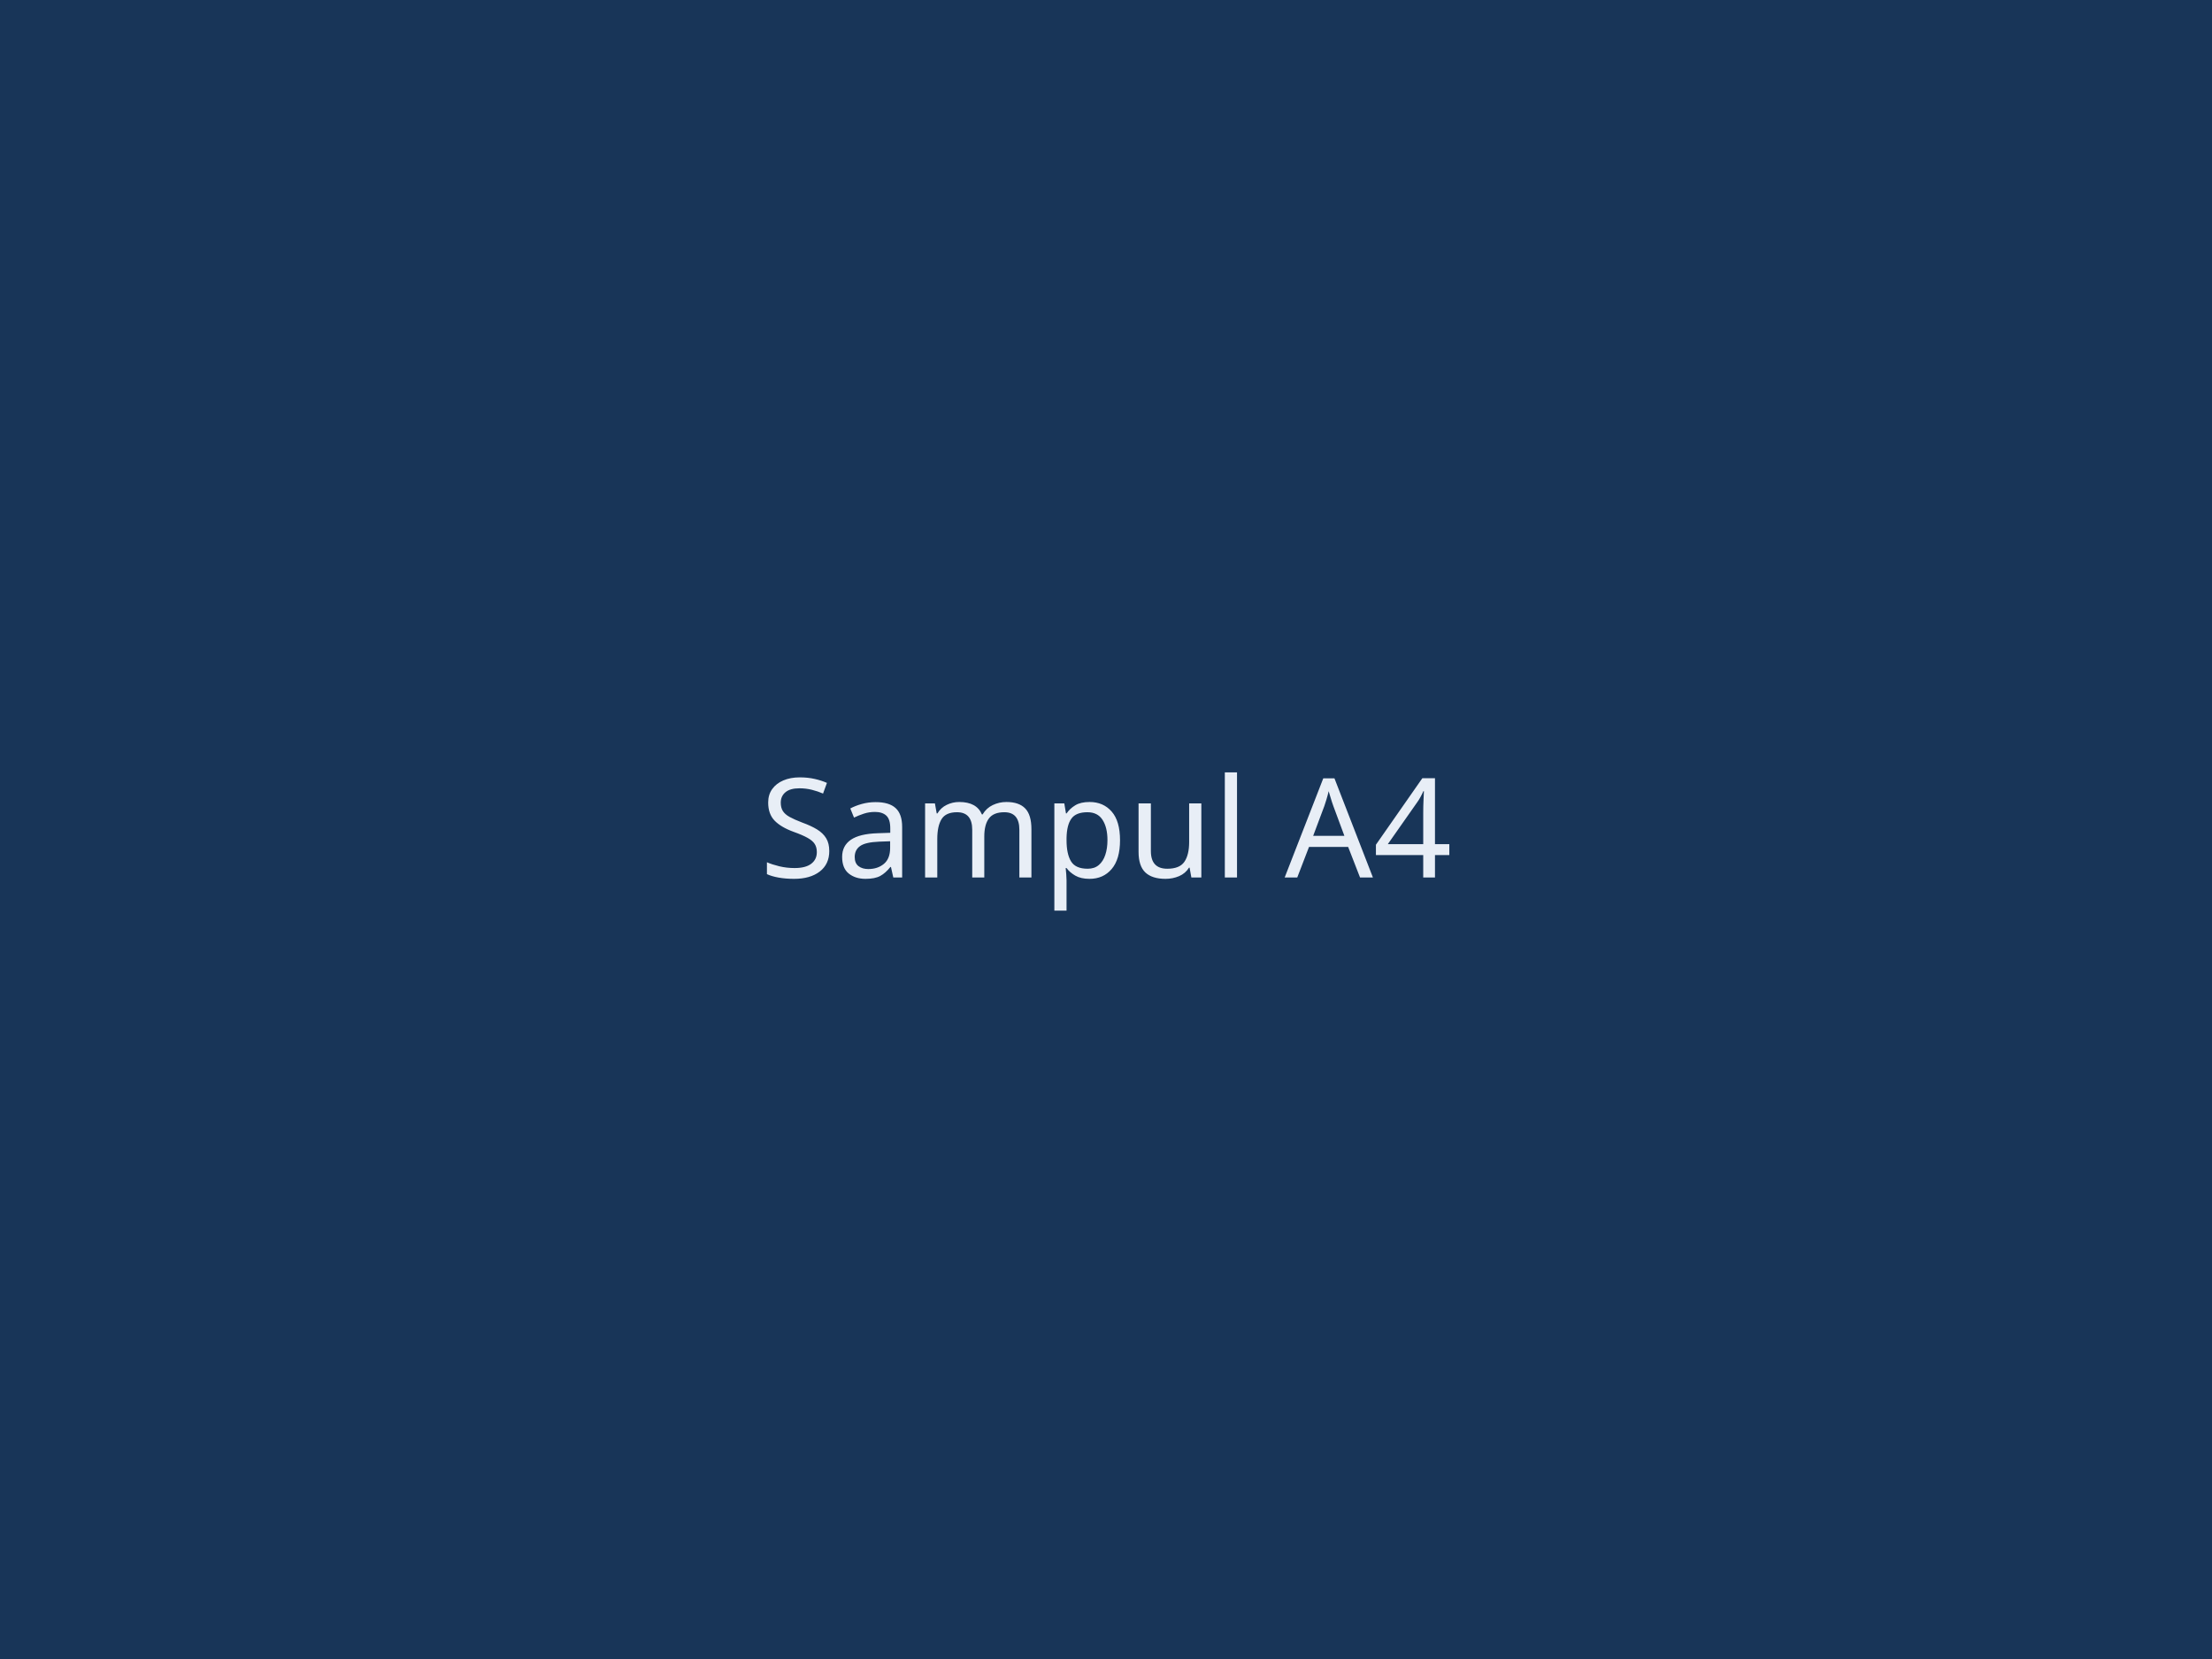
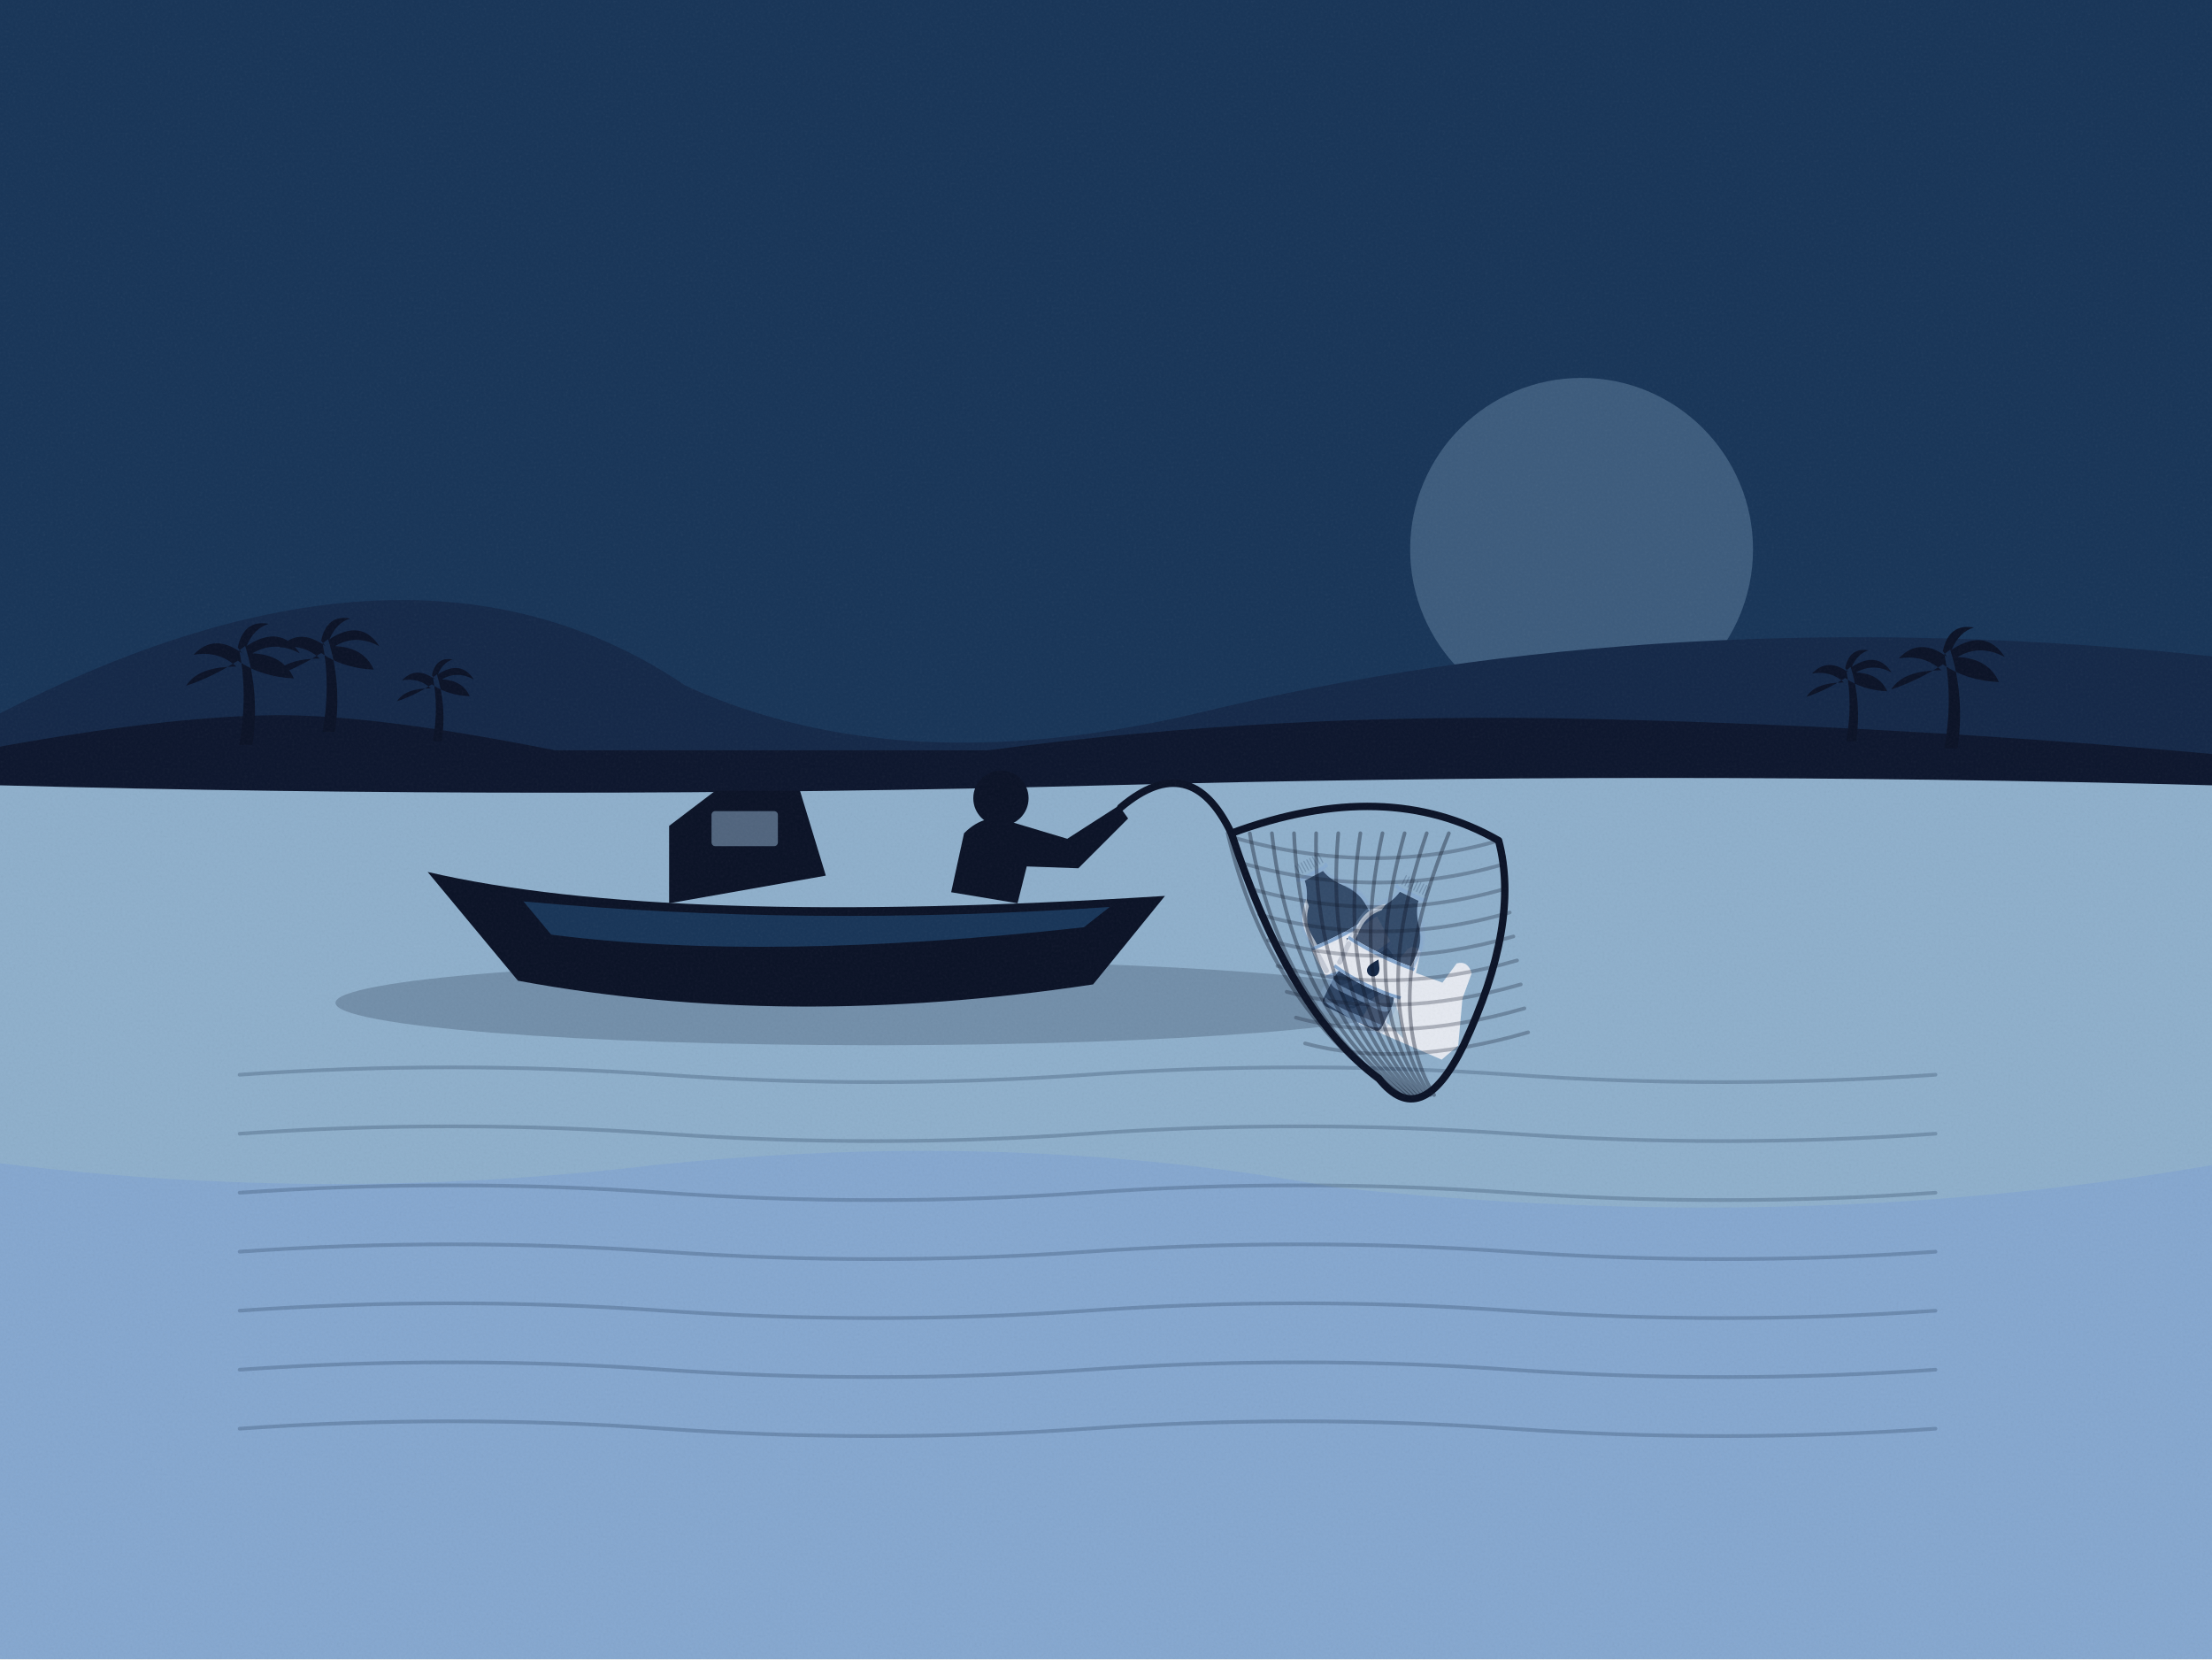
- <svg xmlns="http://www.w3.org/2000/svg" viewBox="0 0 800 600" width="800" height="600" role="img" aria-label="Sampul A4">
-   <rect width="800" height="600" fill="#183558" />
-   <text x="50%" y="50%" fill="#E8EEF6" font-family="sans-serif" font-size="50" text-anchor="middle" dominant-baseline="middle">Sampul A4</text>
+ <svg xmlns="http://www.w3.org/2000/svg" aria-labelledby="title desc" viewBox="0 0 1200 900" role="img">
+   <defs>
+     <filter id="grain" width="100%" height="100%" x="0%" y="0%" color-interpolation-filters="sRGB">
+       <feTurbulence baseFrequency=".74" numOctaves="3" seed="17" stitchTiles="stitch" type="fractalNoise" />
+       <feColorMatrix type="saturate" values="0" />
+     </filter>
+     <g id="small">
+       <path fill="#86a8d0" d="M-21 12h42v12c0 13 16 19 27 41q9 17 9 43v42q0 11-4 18 5 12 5 23v31q0 14-12 19h-92q-12-5-12-19v-31q0-11 5-23-4-7-4-18v-42q0-26 9-43c11-22 27-28 27-41Z" opacity=".31" />
+       <path fill="#142848" d="M-16 23h32q3 18 21 39 13 16 13 42v45q-2 14-5 19 7 14 6 34v20q0 11-9 11h-83q-9-2-9-9v-26q0-18 5-30-6-10-6-25v-39q1-25 15-41 17-21 20-40" opacity=".74" />
+       <path fill="#e6eaf2" d="M-27 49q-25 19-26 51v44q5 10 8 2l-1-45q0-23 17-40Z" opacity=".63" />
+       <path fill="#86a8d0" d="M35 60q21 16 20 43v43l-4 9v-53q-1-21-16-42m-86 129q7 4 18 5h69q10-1 16-6l-2 8q-5 6-15 6h-71q-8 0-15-5m3 24q25 5 48 3t48-3l-1 6q-25 8-47 6t-47-5Z" opacity=".57" />
+       <path fill="#e6eaf2" d="M-57 119q57 6 114 0v54q-57 10-114 0Z" />
+       <path fill="#86a8d0" d="M-57 119q57 6 114 0v5q-57 7-114 0Zm0 49q57 10 114 0v5q-57 10-114 0Z" />
+       <path fill="#142848" d="M0 131.9c-5.64 8.46-9.4 13.16-9.4 18.8a9.4 9.4 0 0 0 18.8 0c0-5.64-3.76-10.34-9.4-18.8" />
+       <rect width="8" height="40" x="-56" y="126" fill="#142848" opacity=".16" rx="4" />
+       <rect width="54" height="8" x="-27" y="13" fill="#86a8d0" opacity=".68" rx="3" />
+       <rect width="48" height="25" x="-24" y="-9" fill="#8fb0cc" rx="4" />
+       <rect width="1.8" height="17" x="-19" y="-5" fill="#142848" opacity=".22" rx="1" />
+       <rect width="1.8" height="17" x="-14" y="-5" fill="#142848" opacity=".22" rx="1" />
+       <rect width="1.8" height="17" x="-9" y="-5" fill="#142848" opacity=".22" rx="1" />
+       <rect width="1.8" height="17" x="-4" y="-5" fill="#142848" opacity=".22" rx="1" />
+       <rect width="1.8" height="17" x="1" y="-5" fill="#142848" opacity=".22" rx="1" />
+       <rect width="1.8" height="17" x="6" y="-5" fill="#142848" opacity=".22" rx="1" />
+       <rect width="1.8" height="17" x="11" y="-5" fill="#142848" opacity=".22" rx="1" />
+       <rect width="1.8" height="17" x="16" y="-5" fill="#142848" opacity=".22" rx="1" />
+       <rect width="1.8" height="17" x="21" y="-5" fill="#142848" opacity=".22" rx="1" />
+     </g>
+   </defs>
+   <path fill="#183558" d="M0 0h1200v900H0z" />
+   <circle cx="858" cy="298" r="93" fill="#8fb0cc" opacity=".32" />
+   <path fill="#142848" d="M0 387q224-115 372-15 116 53 277 15 256-62 551-31v149H0Z" />
+   <path fill="#0a1226" d="M0 405q89-16 146-17 55-1 155 19h235q158-21 328-17t336 19v44H0Z" opacity=".79" />
+   <path fill="#0a1226" d="M129.8 404q4.8-27.2 0-51.2l3.2-2.4q8 25.6 4 53.6Zm1.6-49.6q-15.2-11.2-26.4.8 13.6-2.4 23.2 6.4-20.8 0-27.2 10.4 14.4-4.8 28-13.6 12.8 8.8 30.4 9.6-5.6-12.8-22.4-13.6 12-7.2 25.6 0-10.4-16-28.8-4 4-9.6 12-12-13.6-2.4-16.8 12.8Z" />
+   <path fill="#0a1226" d="M175 397q4.5-25.5 0-48l3-2.25q7.5 24 3.75 50.25Zm1.5-46.5q-14.25-10.5-24.75.75 12.75-2.25 21.75 6-19.5 0-25.5 9.75 13.5-4.5 26.25-12.75 12 8.25 28.5 9-5.25-12-21-12.75 11.25-6.75 24 0-9.75-15-27-3.75 3.75-9 11.25-11.25-12.75-2.25-15.75 12Zm58.34 51.5q3.24-18.36 0-34.56l2.16-1.62q5.4 17.28 2.7 36.18Zm1.08-33.48q-10.26-7.56-17.82.54 9.18-1.62 15.66 4.32-14.04 0-18.36 7.02 9.72-3.24 18.9-9.18 8.64 5.94 20.52 6.48-3.78-8.64-15.12-9.18 8.1-4.86 17.28 0-7.02-10.8-19.44-2.7 2.7-6.48 8.1-8.1-9.18-1.62-11.34 8.64ZM1001.6 402q3.6-20.4 0-38.4l2.4-1.8q6 19.2 3 40.2Zm1.2-37.2q-11.4-8.4-19.8.6 10.2-1.8 17.4 4.8-15.6 0-20.4 7.8 10.8-3.6 21-10.2 9.6 6.6 22.8 7.2-4.2-9.6-16.8-10.2 9-5.4 19.2 0-7.8-12-21.6-3 3-7.2 9-9-10.2-1.8-12.6 9.6Zm52 41.2q4.8-27.2 0-51.2l3.2-2.4q8 25.6 4 53.6Zm1.6-49.6q-15.2-11.2-26.4.8 13.6-2.4 23.2 6.4-20.8 0-27.2 10.4 14.4-4.8 28-13.6 12.8 8.8 30.4 9.6-5.6-12.8-22.4-13.6 12-7.2 25.6 0-10.4-16-28.8-4 4-9.6 12-12-13.6-2.4-16.8 12.8Z" />
+   <path fill="#8fb0cc" d="M0 426q300 8 600 0t600 0v474H0Z" />
+   <path fill="#86a8d0" d="M0 631q178 22 355 1 194-20 369 12 251 27 476-12v268H0Z" />
+   <path fill="none" stroke="#142848" stroke-linecap="round" stroke-linejoin="round" stroke-width="2" d="M130 583q115-8 230 0t230 0 230 0 230 0m-920 32q115-8 230 0t230 0 230 0 230 0m-920 32q115-8 230 0t230 0 230 0 230 0m-920 32q115-8 230 0t230 0 230 0 230 0m-920 32q115-8 230 0t230 0 230 0 230 0m-920 32q115-8 230 0t230 0 230 0 230 0m-920 32q115-8 230 0t230 0 230 0 230 0" opacity=".24" />
+   <ellipse cx="475" cy="544" fill="#0a1226" opacity=".21" rx="293" ry="23" />
+   <path fill="#0a1226" d="M232 473q129 30 400 13l-39 48q-166 25-312-2Z" />
+   <path fill="#183558" d="M284 489q154 14 318 3l-14 11q-172 19-289 4Z" />
+   <path fill="#0a1226" d="M363 490v-42l25-19h46l14 46Z" />
+   <rect width="36" height="19" x="386" y="440" fill="#8fb0cc" opacity=".53" rx="2" />
+   <circle cx="543" cy="433" r="15" fill="#0a1226" />
+   <path fill="#0a1226" d="m516 484 7-32q12-12 26-6l30 9 28-18 5 7-27 27-28-1-5 20Z" />
+   <path fill="none" stroke="#0a1226" stroke-linecap="round" stroke-linejoin="round" stroke-width="4" d="M608 438q38-32 60 14m0 0q84-31 145 4 12 45-19 111-23 47-46 18-48-35-80-133" />
+   <path fill="#e6eaf2" d="m753.852 526.47 9.545-11.286q3.556-3.367 7.36 1.125l-2.623 11.475 14.405 5.243 7.675-10.413q6.05-1.682 8.168 5.303l-4.993 13.72-2.315 25.57-8.984 7.606-44.961-19.472Z" />
+   <path fill="#8fb0cc" d="m754.659 539.193-2.5 15.404 9.228 8.797-2.615-14.158Z" opacity=".65" />
+   <use href="#small" transform="rotate(-28 1293.023 -1187.822)scale(.35)" />
+   <use href="#small" transform="rotate(26 -653.388 1902.787)scale(.35)" />
+   <path fill="none" stroke="#0a1226" stroke-linecap="round" stroke-linejoin="round" stroke-width="2" d="M666 452q22 93 92 142" opacity=".38" />
+   <path fill="none" stroke="#0a1226" stroke-linecap="round" stroke-linejoin="round" stroke-width="2" d="M678 452q16 93 82 142" opacity=".38" />
+   <path fill="none" stroke="#0a1226" stroke-linecap="round" stroke-linejoin="round" stroke-width="2" d="M690 452q10 93 72 142" opacity=".38" />
+   <path fill="none" stroke="#0a1226" stroke-linecap="round" stroke-linejoin="round" stroke-width="2" d="M702 452q4 93 62 142" opacity=".38" />
+   <path fill="none" stroke="#0a1226" stroke-linecap="round" stroke-linejoin="round" stroke-width="2" d="M714 452q-2 93 52 142" opacity=".38" />
+   <path fill="none" stroke="#0a1226" stroke-linecap="round" stroke-linejoin="round" stroke-width="2" d="M726 452q-8 93 42 142" opacity=".38" />
+   <path fill="none" stroke="#0a1226" stroke-linecap="round" stroke-linejoin="round" stroke-width="2" d="M738 452q-14 93 32 142" opacity=".38" />
+   <path fill="none" stroke="#0a1226" stroke-linecap="round" stroke-linejoin="round" stroke-width="2" d="M750 452q-20 93 22 142" opacity=".38" />
+   <path fill="none" stroke="#0a1226" stroke-linecap="round" stroke-linejoin="round" stroke-width="2" d="M762 452q-26 93 12 142" opacity=".38" />
+   <path fill="none" stroke="#0a1226" stroke-linecap="round" stroke-linejoin="round" stroke-width="2" d="M774 452q-32 93 2 142" opacity=".38" />
+   <path fill="none" stroke="#0a1226" stroke-linecap="round" stroke-linejoin="round" stroke-width="2" d="M786 452q-38 93-8 142" opacity=".38" />
+   <path fill="none" stroke="#0a1226" stroke-linecap="round" stroke-linejoin="round" stroke-width="2" d="M668 454q76 22 145 2" opacity=".27" />
+   <path fill="none" stroke="#0a1226" stroke-linecap="round" stroke-linejoin="round" stroke-width="2" d="M673 468q73 21 142 1" opacity=".27" />
+   <path fill="none" stroke="#0a1226" stroke-linecap="round" stroke-linejoin="round" stroke-width="2" d="M678 482q70 20 139 0" opacity=".27" />
+   <path fill="none" stroke="#0a1226" stroke-linecap="round" stroke-linejoin="round" stroke-width="2" d="M683 496q67 19 136-1" opacity=".27" />
+   <path fill="none" stroke="#0a1226" stroke-linecap="round" stroke-linejoin="round" stroke-width="2" d="M688 510q64 18 133-2" opacity=".27" />
+   <path fill="none" stroke="#0a1226" stroke-linecap="round" stroke-linejoin="round" stroke-width="2" d="M693 524q61 17 130-3" opacity=".27" />
+   <path fill="none" stroke="#0a1226" stroke-linecap="round" stroke-linejoin="round" stroke-width="2" d="M698 538q58 16 127-4" opacity=".27" />
+   <path fill="none" stroke="#0a1226" stroke-linecap="round" stroke-linejoin="round" stroke-width="2" d="M703 552q55 15 124-5" opacity=".27" />
+   <path fill="none" stroke="#0a1226" stroke-linecap="round" stroke-linejoin="round" stroke-width="2" d="M708 566q52 14 121-6" opacity=".27" />
+   <path fill="#fff" d="M0 0h1200v900H0z" filter="url(#grain)" opacity=".06" pointer-events="none" />
</svg>
